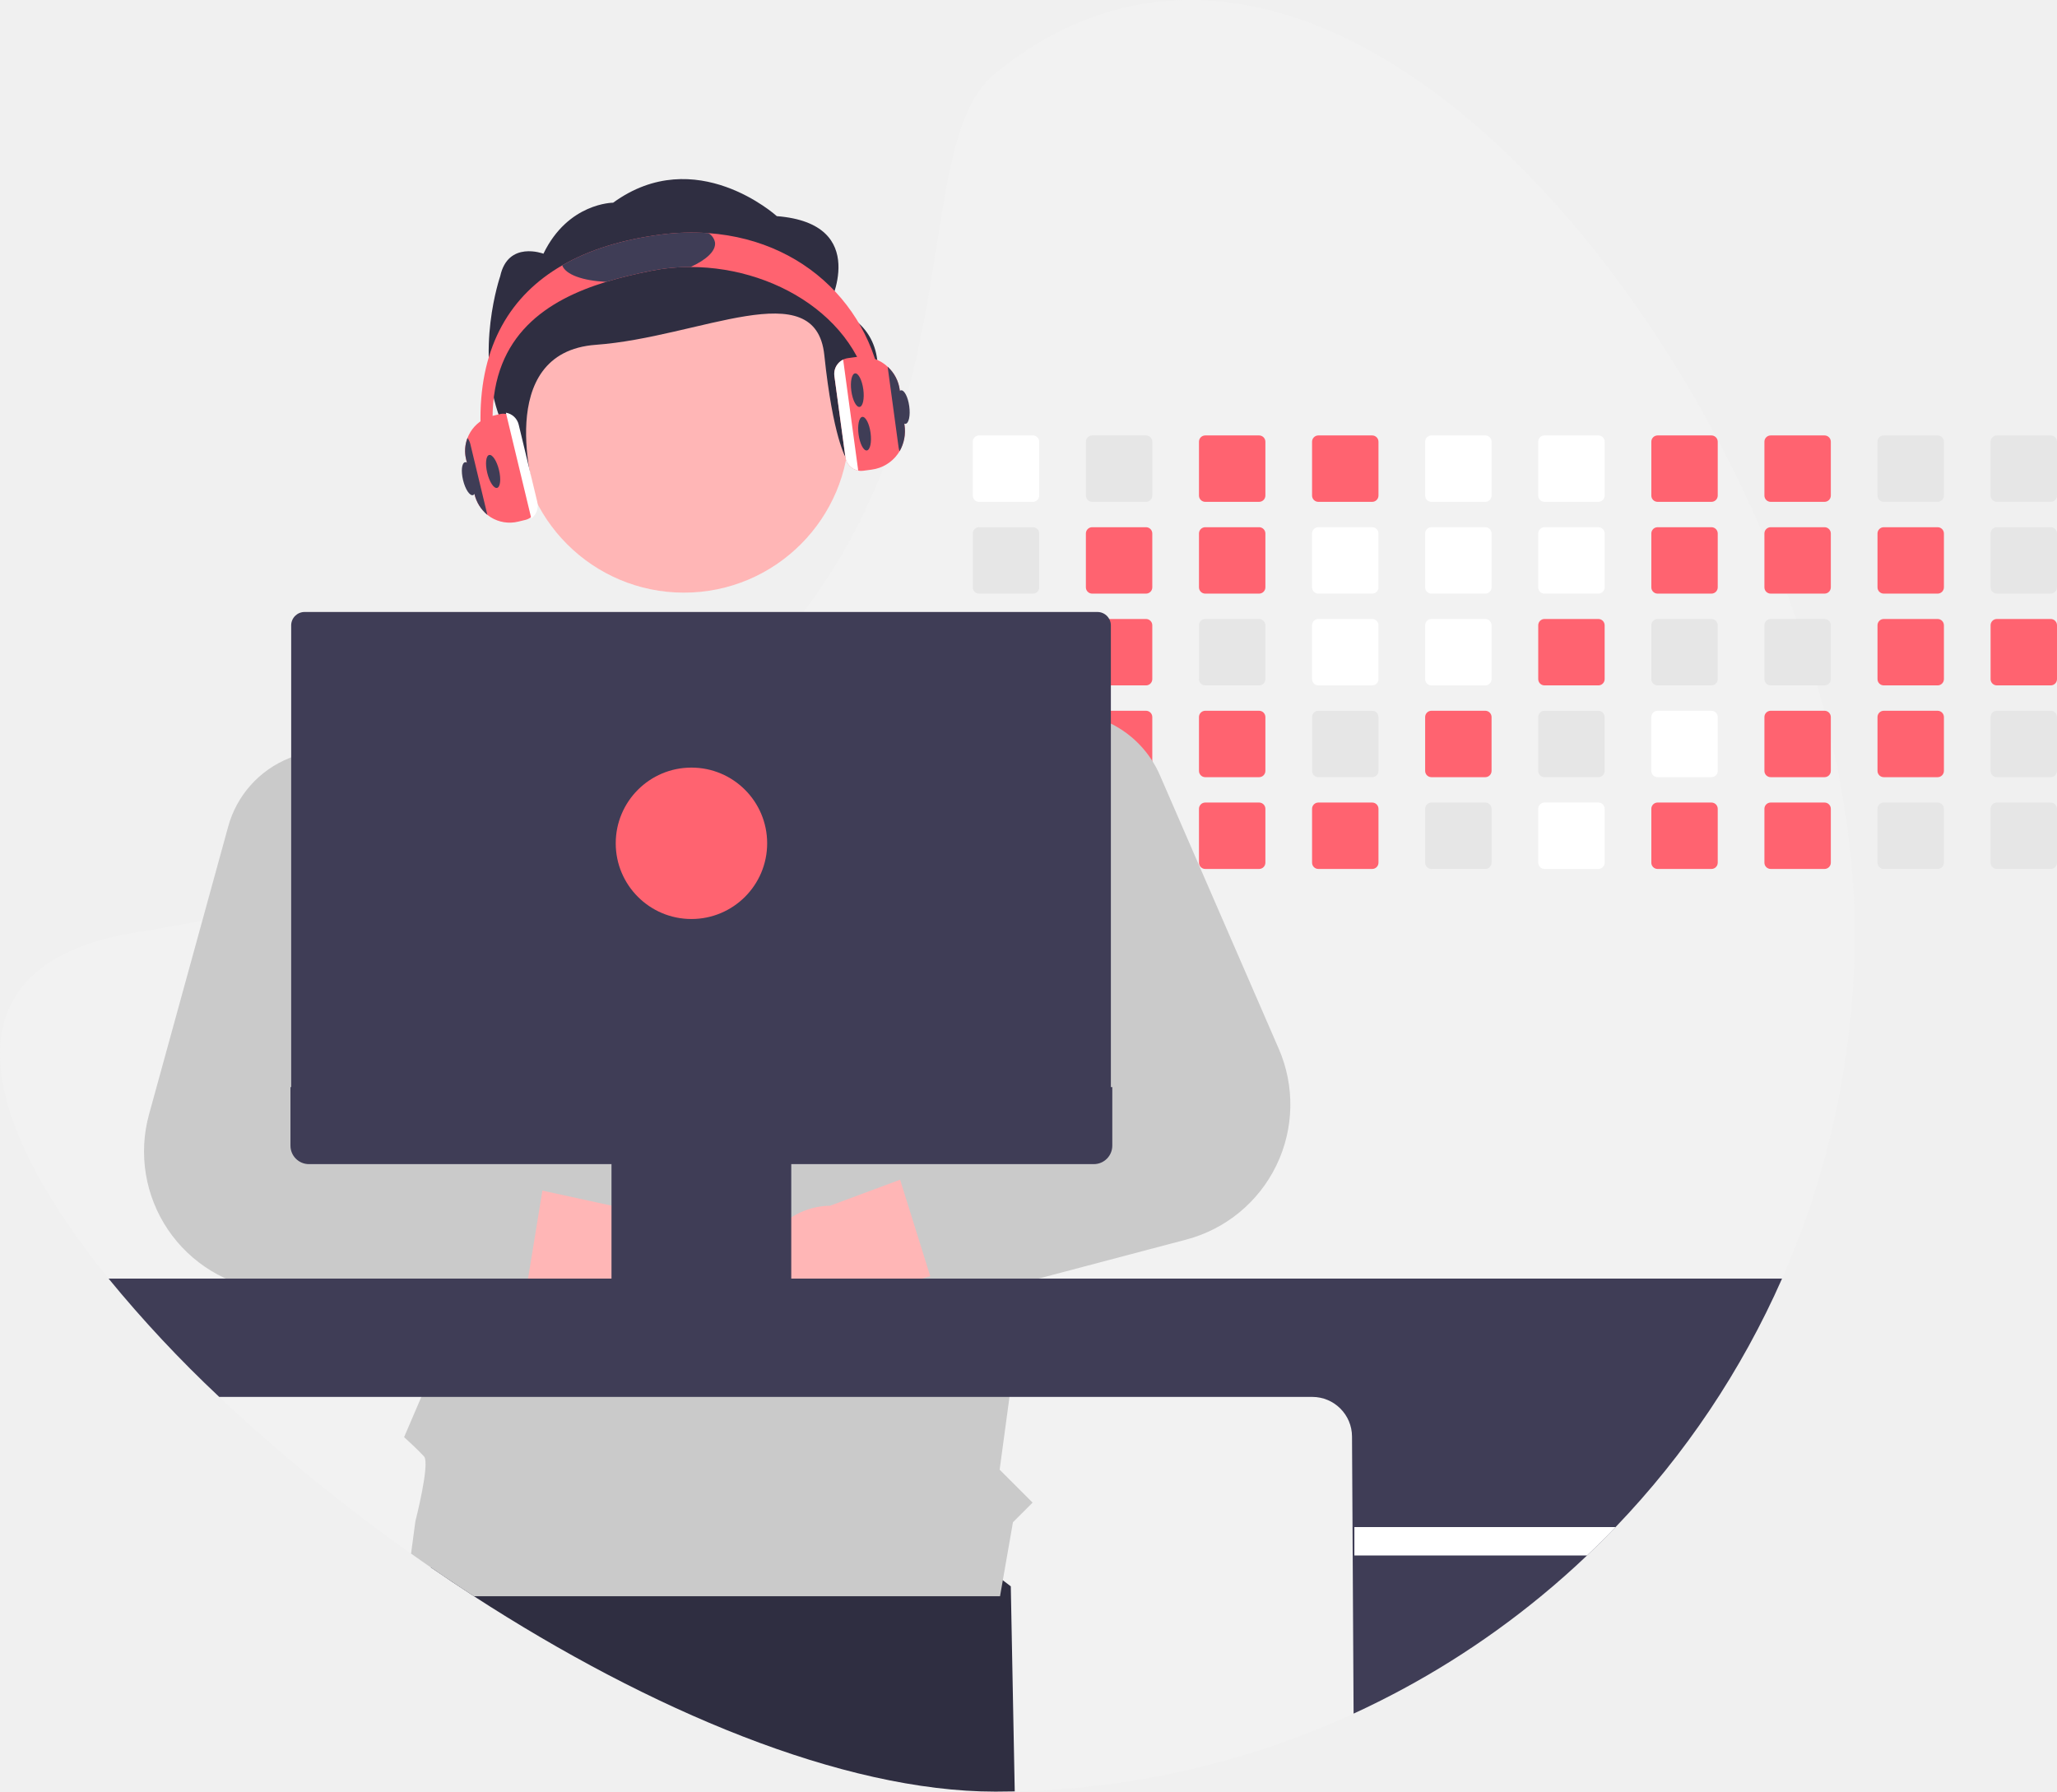
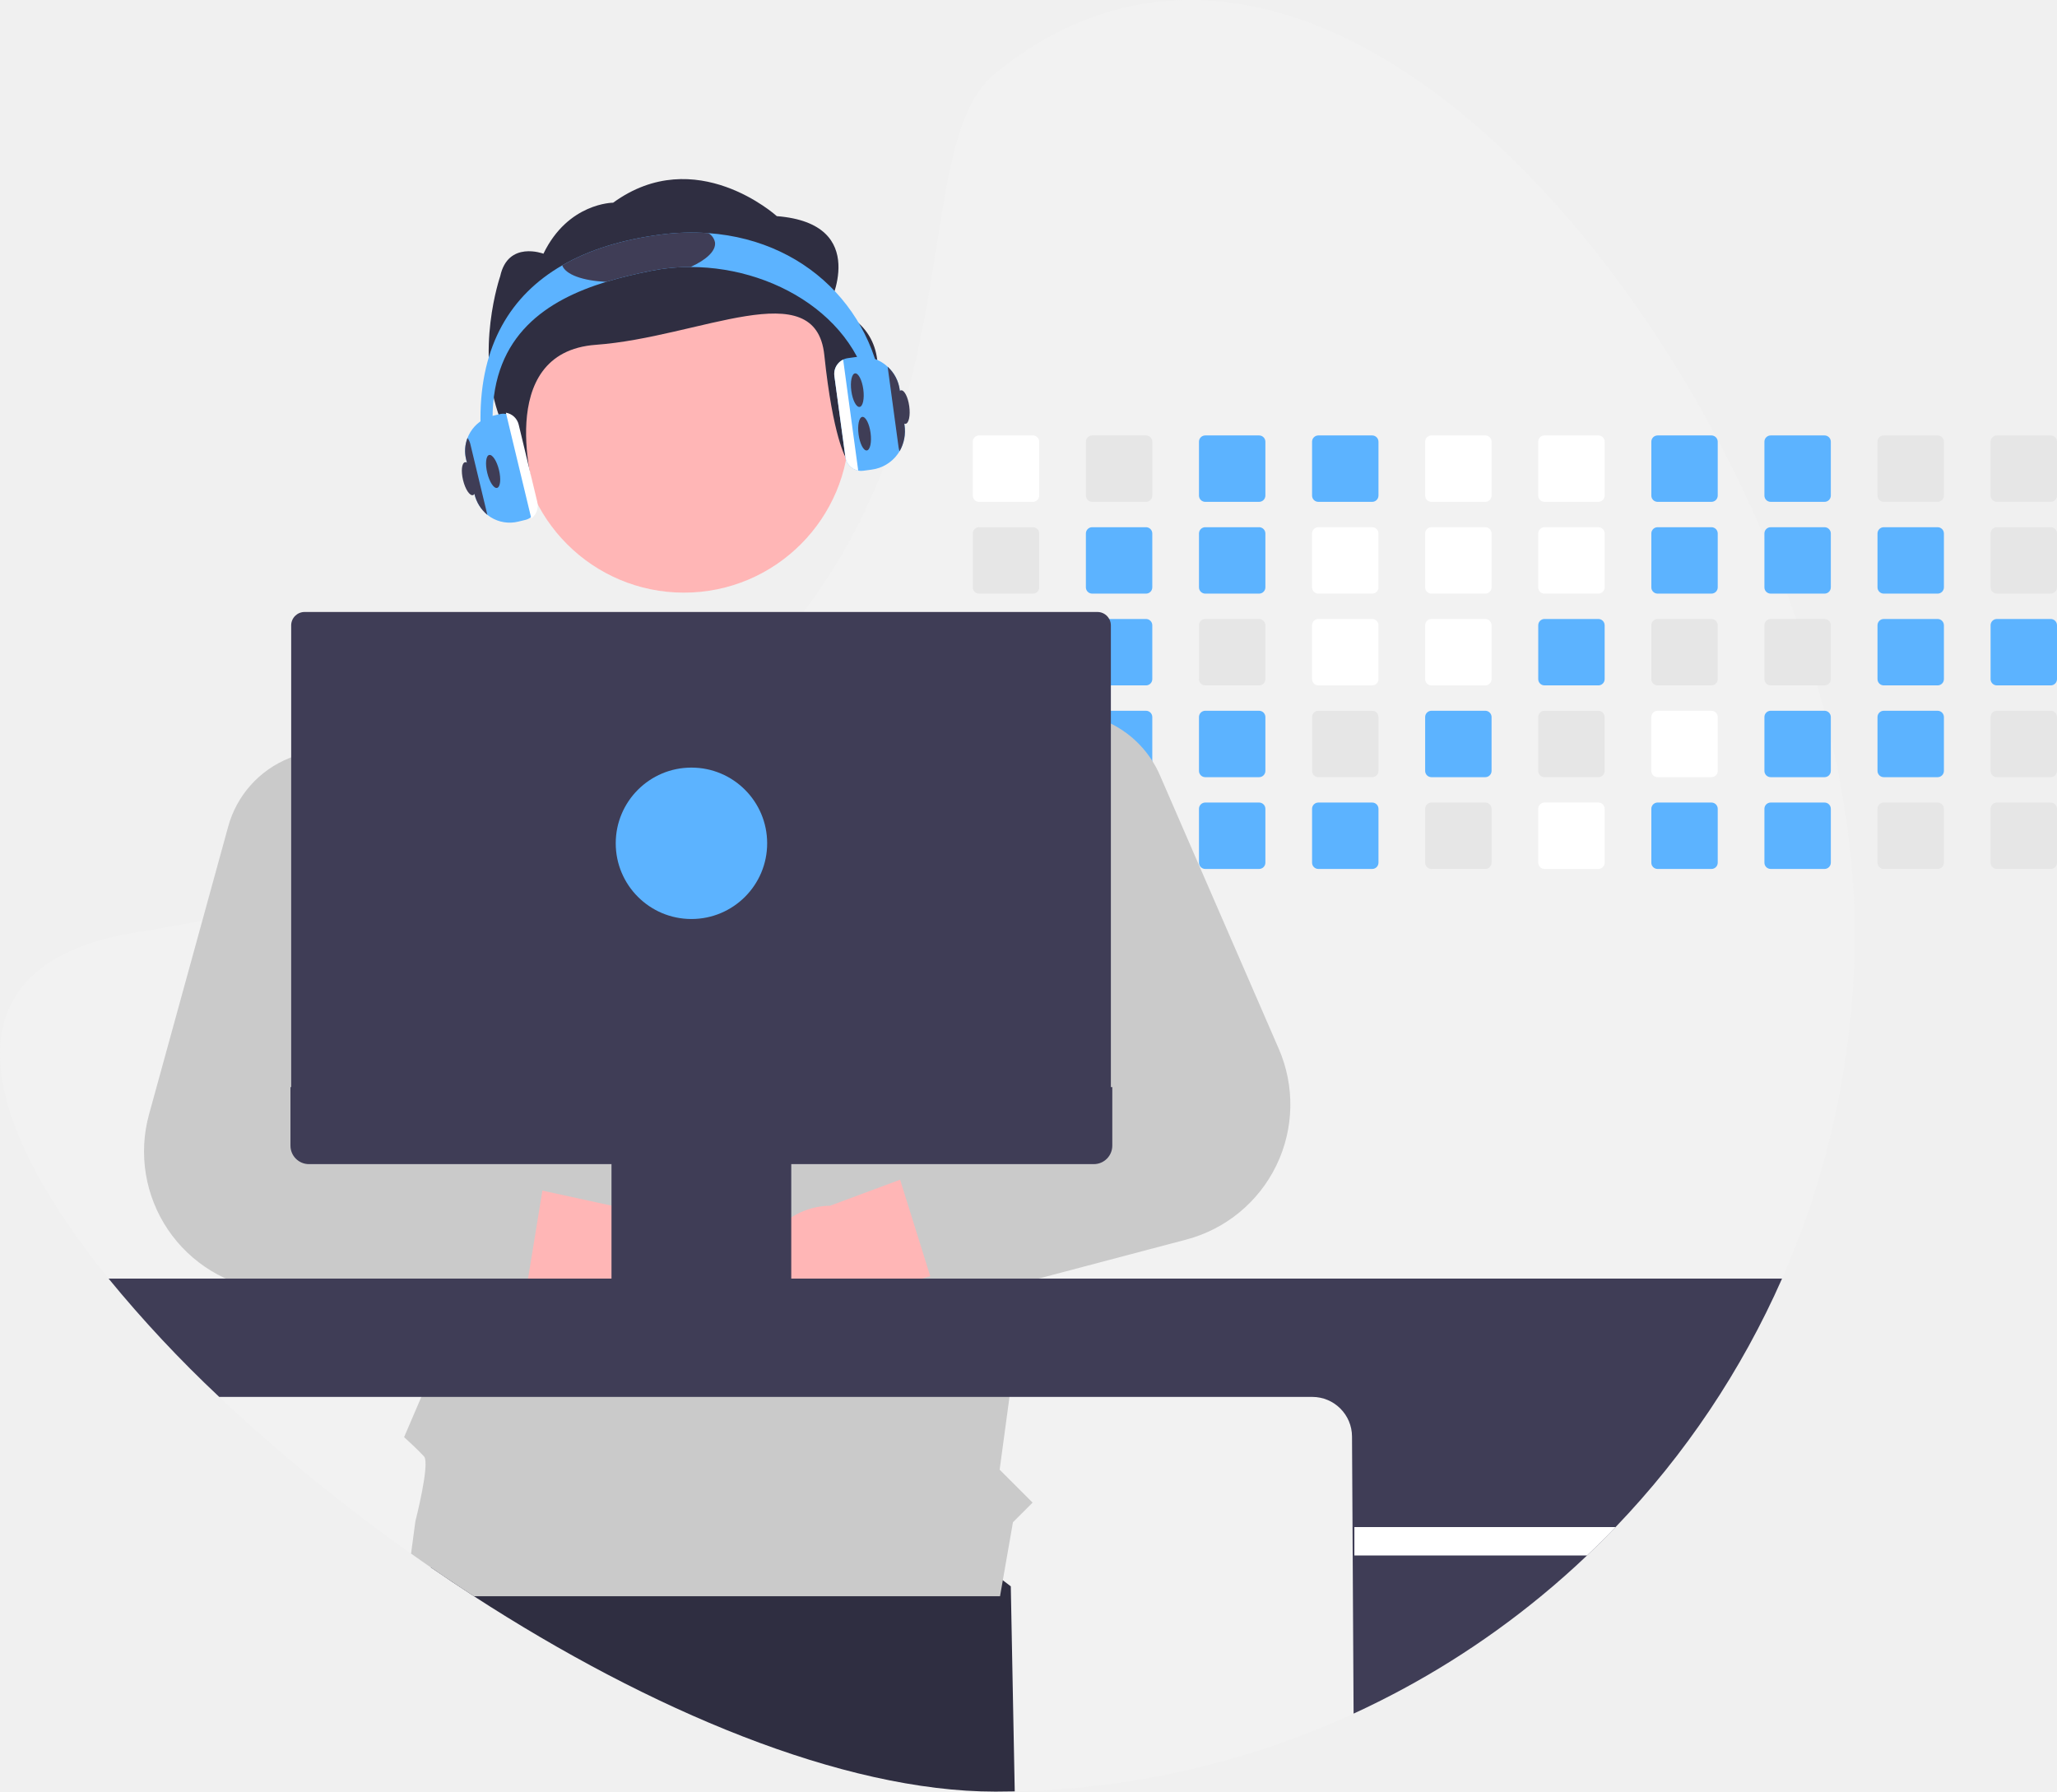
<svg xmlns="http://www.w3.org/2000/svg" id="f1b25b43-9e03-45b3-af71-047f5bd7d8f3" data-name="Layer 1" width="850.538" height="740.83" viewBox="0 0 850.538 740.83">
  <path d="M941.609,465.125a354.21,354.21,0,0,1-98.85,245.9q-5.745,6.015-11.8,11.74-9.225,8.775-19.07,16.87a353.934,353.934,0,0,1-217.58,80.69q-3.975.09-7.98.09c-63.43,0-143.21-33.88-215.61-80.78q-8.985-5.82-17.81-11.91-4.125-2.82-8.21-5.72a730.43,730.43,0,0,1-79.32-64.8,514.116,514.116,0,0,1-45.75-48.92c-55.63-68.62-67.9-130.45,11.41-143.16q14.085-2.25,27.34-4.81,19.2-3.69,36.75-7.97,23.64-5.745,44.42-12.46,6.99-2.25,13.66-4.59c65.74-23.09,109.74-53.2,139.69-85.87q7.62-8.295,14.05-16.79a236.055,236.055,0,0,0,17.83-27.12,254.898,254.898,0,0,0,18.41-41.05l.27-.78c23.83-68.74,16.58-132.5,42.87-153.84,112.38-91.23,252.29,38.69,317.96,191.9q4.965,11.58,9.34,23.3,1.965,5.235,3.79,10.49,4.8,13.695,8.71,27.46,1.5,5.25,2.86,10.49c.97,3.77,1.9,7.53,2.76,11.29C938.139,412.305,941.609,439.455,941.609,465.125Z" transform="translate(-174.731 -79.58524)" fill="#f2f2f2" />
  <path d="M594.309,820.325q-3.975.09-7.98.09c-63.43,0-143.21-33.88-215.61-80.78q-8.985-5.82-17.81-11.91l5.16-31.4,156.21-20.74,78.4,59.95Z" transform="translate(-174.731 -79.58524)" fill="#2f2e41" />
  <path d="M601.829,259.635h-22.26a2.601,2.601,0,0,0-2.6,2.6v22.27a2.593,2.593,0,0,0,2.6,2.59h22.26a2.599,2.599,0,0,0,2.6-2.59v-22.27A2.608,2.608,0,0,0,601.829,259.635Z" transform="translate(-174.731 -79.58524)" fill="#fff" />
  <path d="M601.829,297.585h-22.26a2.601,2.601,0,0,0-2.6,2.6v22.27a2.593,2.593,0,0,0,2.6,2.59h22.26a2.599,2.599,0,0,0,2.6-2.59v-22.27A2.608,2.608,0,0,0,601.829,297.585Z" transform="translate(-174.731 -79.58524)" fill="#e6e6e6" />
  <path d="M601.829,335.535h-22.26a2.601,2.601,0,0,0-2.6,2.6v22.26a2.595,2.595,0,0,0,2.6,2.6h22.26a2.601,2.601,0,0,0,2.6-2.6v-22.26A2.608,2.608,0,0,0,601.829,335.535Z" transform="translate(-174.731 -79.58524)" fill="#e6e6e6" />
  <path d="M604.389,375.625a2.617,2.617,0,0,0-2.56-2.14h-22.26a2.601,2.601,0,0,0-2.6,2.6v22.26a2.595,2.595,0,0,0,2.6,2.6h22.26a2.601,2.601,0,0,0,2.6-2.6v-22.26A2.313,2.313,0,0,0,604.389,375.625Z" transform="translate(-174.731 -79.58524)" fill="#e6e6e6" />
  <path d="M602.839,411.635a2.634,2.634,0,0,0-1.01-.2h-22.26a2.595,2.595,0,0,0-2.6,2.6v22.26a2.588,2.588,0,0,0,2.6,2.6h22.26a2.601,2.601,0,0,0,2.6-2.6v-22.26A2.616,2.616,0,0,0,602.839,411.635Z" transform="translate(-174.731 -79.58524)" fill="#e6e6e6" />
  <path d="M648.589,259.635h-22.26a2.601,2.601,0,0,0-2.6,2.6v22.27a2.593,2.593,0,0,0,2.6,2.59h22.26a2.599,2.599,0,0,0,2.6-2.59v-22.27A2.608,2.608,0,0,0,648.589,259.635Z" transform="translate(-174.731 -79.58524)" fill="#e6e6e6" />
-   <path d="M648.589,297.585h-22.26a2.601,2.601,0,0,0-2.6,2.6v22.27a2.593,2.593,0,0,0,2.6,2.59h22.26a2.599,2.599,0,0,0,2.6-2.59v-22.27A2.608,2.608,0,0,0,648.589,297.585Z" transform="translate(-174.731 -79.58524)" fill="#ff6370" />
-   <path d="M648.589,335.535h-22.26a2.601,2.601,0,0,0-2.6,2.6v22.26a2.595,2.595,0,0,0,2.6,2.6h22.26a2.601,2.601,0,0,0,2.6-2.6v-22.26A2.608,2.608,0,0,0,648.589,335.535Z" transform="translate(-174.731 -79.58524)" fill="#ff6370" />
-   <path d="M648.589,373.485h-22.26a2.593,2.593,0,0,0-2.46,1.78,2.478,2.478,0,0,0-.14.82v22.26a2.595,2.595,0,0,0,2.6,2.6h22.26a2.601,2.601,0,0,0,2.6-2.6v-22.26A2.608,2.608,0,0,0,648.589,373.485Z" transform="translate(-174.731 -79.58524)" fill="#ff6370" />
+   <path d="M648.589,297.585h-22.26a2.601,2.601,0,0,0-2.6,2.6v22.27a2.593,2.593,0,0,0,2.6,2.59h22.26a2.599,2.599,0,0,0,2.6-2.59v-22.27A2.608,2.608,0,0,0,648.589,297.585Z" transform="translate(-174.731 -79.58524)" fill="#5cb3ff" />
+   <path d="M648.589,335.535h-22.26a2.601,2.601,0,0,0-2.6,2.6v22.26a2.595,2.595,0,0,0,2.6,2.6h22.26a2.601,2.601,0,0,0,2.6-2.6v-22.26A2.608,2.608,0,0,0,648.589,335.535Z" transform="translate(-174.731 -79.58524)" fill="#5cb3ff" />
+   <path d="M648.589,373.485h-22.26a2.593,2.593,0,0,0-2.46,1.78,2.478,2.478,0,0,0-.14.82v22.26a2.595,2.595,0,0,0,2.6,2.6h22.26a2.601,2.601,0,0,0,2.6-2.6v-22.26A2.608,2.608,0,0,0,648.589,373.485Z" transform="translate(-174.731 -79.58524)" fill="#5cb3ff" />
  <path d="M648.589,411.435h-22.26a2.595,2.595,0,0,0-2.6,2.6v22.26a2.595,2.595,0,0,0,2.6,2.6h22.26a2.601,2.601,0,0,0,2.6-2.6v-22.26A2.601,2.601,0,0,0,648.589,411.435Z" transform="translate(-174.731 -79.58524)" fill="#e6e6e6" />
-   <path d="M695.349,259.635h-22.26a2.601,2.601,0,0,0-2.6,2.6v22.27a2.593,2.593,0,0,0,2.6,2.59h22.26a2.599,2.599,0,0,0,2.6-2.59v-22.27A2.608,2.608,0,0,0,695.349,259.635Z" transform="translate(-174.731 -79.58524)" fill="#ff6370" />
-   <path d="M695.349,297.585h-22.26a2.601,2.601,0,0,0-2.6,2.6v22.27a2.593,2.593,0,0,0,2.6,2.59h22.26a2.599,2.599,0,0,0,2.6-2.59v-22.27A2.608,2.608,0,0,0,695.349,297.585Z" transform="translate(-174.731 -79.58524)" fill="#ff6370" />
+   <path d="M695.349,259.635h-22.26a2.601,2.601,0,0,0-2.6,2.6v22.27a2.593,2.593,0,0,0,2.6,2.59h22.26a2.599,2.599,0,0,0,2.6-2.59v-22.27A2.608,2.608,0,0,0,695.349,259.635Z" transform="translate(-174.731 -79.58524)" fill="#5cb3ff" />
+   <path d="M695.349,297.585h-22.26a2.601,2.601,0,0,0-2.6,2.6v22.27a2.593,2.593,0,0,0,2.6,2.59h22.26a2.599,2.599,0,0,0,2.6-2.59v-22.27A2.608,2.608,0,0,0,695.349,297.585Z" transform="translate(-174.731 -79.58524)" fill="#5cb3ff" />
  <path d="M695.349,335.535h-22.26a2.601,2.601,0,0,0-2.6,2.6v22.26a2.595,2.595,0,0,0,2.6,2.6h22.26a2.601,2.601,0,0,0,2.6-2.6v-22.26A2.608,2.608,0,0,0,695.349,335.535Z" transform="translate(-174.731 -79.58524)" fill="#e6e6e6" />
-   <path d="M695.349,373.485h-22.26a2.601,2.601,0,0,0-2.6,2.6v22.26a2.595,2.595,0,0,0,2.6,2.6h22.26a2.601,2.601,0,0,0,2.6-2.6v-22.26A2.608,2.608,0,0,0,695.349,373.485Z" transform="translate(-174.731 -79.58524)" fill="#ff6370" />
-   <path d="M695.349,411.435h-22.26a2.595,2.595,0,0,0-2.6,2.6v22.26a2.595,2.595,0,0,0,2.6,2.6h22.26a2.601,2.601,0,0,0,2.6-2.6v-22.26A2.601,2.601,0,0,0,695.349,411.435Z" transform="translate(-174.731 -79.58524)" fill="#ff6370" />
-   <path d="M742.109,259.635h-22.26a2.601,2.601,0,0,0-2.6,2.6v22.27a2.593,2.593,0,0,0,2.6,2.59h22.26a2.599,2.599,0,0,0,2.6-2.59v-22.27A2.608,2.608,0,0,0,742.109,259.635Z" transform="translate(-174.731 -79.58524)" fill="#ff6370" />
+   <path d="M695.349,373.485h-22.26a2.601,2.601,0,0,0-2.6,2.6v22.26a2.595,2.595,0,0,0,2.6,2.6h22.26a2.601,2.601,0,0,0,2.6-2.6v-22.26A2.608,2.608,0,0,0,695.349,373.485Z" transform="translate(-174.731 -79.58524)" fill="#5cb3ff" />
+   <path d="M695.349,411.435h-22.26a2.595,2.595,0,0,0-2.6,2.6v22.26a2.595,2.595,0,0,0,2.6,2.6h22.26a2.601,2.601,0,0,0,2.6-2.6v-22.26A2.601,2.601,0,0,0,695.349,411.435Z" transform="translate(-174.731 -79.58524)" fill="#5cb3ff" />
+   <path d="M742.109,259.635h-22.26a2.601,2.601,0,0,0-2.6,2.6v22.27a2.593,2.593,0,0,0,2.6,2.59h22.26a2.599,2.599,0,0,0,2.6-2.59v-22.27A2.608,2.608,0,0,0,742.109,259.635Z" transform="translate(-174.731 -79.58524)" fill="#5cb3ff" />
  <path d="M742.109,297.585h-22.26a2.601,2.601,0,0,0-2.6,2.6v22.27a2.593,2.593,0,0,0,2.6,2.59h22.26a2.599,2.599,0,0,0,2.6-2.59v-22.27A2.608,2.608,0,0,0,742.109,297.585Z" transform="translate(-174.731 -79.58524)" fill="#fff" />
  <path d="M742.109,335.535h-22.26a2.601,2.601,0,0,0-2.6,2.6v22.26a2.595,2.595,0,0,0,2.6,2.6h22.26a2.601,2.601,0,0,0,2.6-2.6v-22.26A2.608,2.608,0,0,0,742.109,335.535Z" transform="translate(-174.731 -79.58524)" fill="#fff" />
  <path d="M742.109,373.485h-22.26a2.601,2.601,0,0,0-2.6,2.6v22.26a2.595,2.595,0,0,0,2.6,2.6h22.26a2.601,2.601,0,0,0,2.6-2.6v-22.26A2.608,2.608,0,0,0,742.109,373.485Z" transform="translate(-174.731 -79.58524)" fill="#e6e6e6" />
-   <path d="M742.109,411.435h-22.26a2.595,2.595,0,0,0-2.6,2.6v22.26a2.595,2.595,0,0,0,2.6,2.6h22.26a2.601,2.601,0,0,0,2.6-2.6v-22.26A2.601,2.601,0,0,0,742.109,411.435Z" transform="translate(-174.731 -79.58524)" fill="#ff6370" />
+   <path d="M742.109,411.435h-22.26a2.595,2.595,0,0,0-2.6,2.6v22.26a2.595,2.595,0,0,0,2.6,2.6h22.26a2.601,2.601,0,0,0,2.6-2.6v-22.26A2.601,2.601,0,0,0,742.109,411.435Z" transform="translate(-174.731 -79.58524)" fill="#5cb3ff" />
  <path d="M788.869,259.635h-22.27a2.599,2.599,0,0,0-2.59,2.6v22.27a2.591,2.591,0,0,0,2.59,2.59h22.27a2.599,2.599,0,0,0,2.6-2.59v-22.27A2.608,2.608,0,0,0,788.869,259.635Z" transform="translate(-174.731 -79.58524)" fill="#fff" />
  <path d="M788.869,297.585h-22.27a2.599,2.599,0,0,0-2.59,2.6v22.27a2.59,2.59,0,0,0,2.59,2.59h22.27a2.599,2.599,0,0,0,2.6-2.59v-22.27A2.608,2.608,0,0,0,788.869,297.585Z" transform="translate(-174.731 -79.58524)" fill="#fff" />
  <path d="M788.869,335.535h-22.27a2.599,2.599,0,0,0-2.59,2.6v22.26a2.593,2.593,0,0,0,2.59,2.6h22.27a2.601,2.601,0,0,0,2.6-2.6v-22.26A2.608,2.608,0,0,0,788.869,335.535Z" transform="translate(-174.731 -79.58524)" fill="#fff" />
-   <path d="M788.869,373.485h-22.27a2.599,2.599,0,0,0-2.59,2.6v22.26a2.593,2.593,0,0,0,2.59,2.6h22.27a2.601,2.601,0,0,0,2.6-2.6v-22.26A2.608,2.608,0,0,0,788.869,373.485Z" transform="translate(-174.731 -79.58524)" fill="#ff6370" />
+   <path d="M788.869,373.485h-22.27a2.599,2.599,0,0,0-2.59,2.6v22.26a2.593,2.593,0,0,0,2.59,2.6h22.27a2.601,2.601,0,0,0,2.6-2.6v-22.26A2.608,2.608,0,0,0,788.869,373.485Z" transform="translate(-174.731 -79.58524)" fill="#5cb3ff" />
  <path d="M788.869,411.435h-22.27a2.593,2.593,0,0,0-2.59,2.6v22.26a2.593,2.593,0,0,0,2.59,2.6h22.27a2.601,2.601,0,0,0,2.6-2.6v-22.26A2.601,2.601,0,0,0,788.869,411.435Z" transform="translate(-174.731 -79.58524)" fill="#e6e6e6" />
  <path d="M835.629,259.635h-22.27a2.599,2.599,0,0,0-2.59,2.6v22.27a2.591,2.591,0,0,0,2.59,2.59h22.27a2.599,2.599,0,0,0,2.6-2.59v-22.27A2.608,2.608,0,0,0,835.629,259.635Z" transform="translate(-174.731 -79.58524)" fill="#fff" />
  <path d="M835.629,297.585h-22.27a2.599,2.599,0,0,0-2.59,2.6v22.27a2.59,2.59,0,0,0,2.59,2.59h22.27a2.599,2.599,0,0,0,2.6-2.59v-22.27A2.608,2.608,0,0,0,835.629,297.585Z" transform="translate(-174.731 -79.58524)" fill="#fff" />
-   <path d="M835.629,335.535h-22.27a2.599,2.599,0,0,0-2.59,2.6v22.26a2.593,2.593,0,0,0,2.59,2.6h22.27a2.601,2.601,0,0,0,2.6-2.6v-22.26A2.608,2.608,0,0,0,835.629,335.535Z" transform="translate(-174.731 -79.58524)" fill="#ff6370" />
+   <path d="M835.629,335.535h-22.27a2.599,2.599,0,0,0-2.59,2.6v22.26a2.593,2.593,0,0,0,2.59,2.6h22.27a2.601,2.601,0,0,0,2.6-2.6v-22.26A2.608,2.608,0,0,0,835.629,335.535Z" transform="translate(-174.731 -79.58524)" fill="#5cb3ff" />
  <path d="M835.629,373.485h-22.27a2.599,2.599,0,0,0-2.59,2.6v22.26a2.593,2.593,0,0,0,2.59,2.6h22.27a2.601,2.601,0,0,0,2.6-2.6v-22.26A2.608,2.608,0,0,0,835.629,373.485Z" transform="translate(-174.731 -79.58524)" fill="#e6e6e6" />
  <path d="M835.629,411.435h-22.27a2.593,2.593,0,0,0-2.59,2.6v22.26a2.593,2.593,0,0,0,2.59,2.6h22.27a2.601,2.601,0,0,0,2.6-2.6v-22.26A2.601,2.601,0,0,0,835.629,411.435Z" transform="translate(-174.731 -79.58524)" fill="#fff" />
-   <path d="M882.389,259.635h-22.27a2.599,2.599,0,0,0-2.59,2.6v22.27a2.591,2.591,0,0,0,2.59,2.59h22.27a2.599,2.599,0,0,0,2.6-2.59v-22.27A2.608,2.608,0,0,0,882.389,259.635Z" transform="translate(-174.731 -79.58524)" fill="#ff6370" />
-   <path d="M882.389,297.585h-22.27a2.599,2.599,0,0,0-2.59,2.6v22.27a2.59,2.59,0,0,0,2.59,2.59h22.27a2.599,2.599,0,0,0,2.6-2.59v-22.27A2.608,2.608,0,0,0,882.389,297.585Z" transform="translate(-174.731 -79.58524)" fill="#ff6370" />
+   <path d="M882.389,259.635h-22.27a2.599,2.599,0,0,0-2.59,2.6v22.27a2.591,2.591,0,0,0,2.59,2.59h22.27a2.599,2.599,0,0,0,2.6-2.59v-22.27A2.608,2.608,0,0,0,882.389,259.635Z" transform="translate(-174.731 -79.58524)" fill="#5cb3ff" />
+   <path d="M882.389,297.585h-22.27a2.599,2.599,0,0,0-2.59,2.6v22.27a2.59,2.59,0,0,0,2.59,2.59h22.27a2.599,2.599,0,0,0,2.6-2.59v-22.27A2.608,2.608,0,0,0,882.389,297.585Z" transform="translate(-174.731 -79.58524)" fill="#5cb3ff" />
  <path d="M882.389,335.535h-22.27a2.599,2.599,0,0,0-2.59,2.6v22.26a2.593,2.593,0,0,0,2.59,2.6h22.27a2.601,2.601,0,0,0,2.6-2.6v-22.26A2.608,2.608,0,0,0,882.389,335.535Z" transform="translate(-174.731 -79.58524)" fill="#e6e6e6" />
  <path d="M882.389,373.485h-22.27a2.599,2.599,0,0,0-2.59,2.6v22.26a2.593,2.593,0,0,0,2.59,2.6h22.27a2.601,2.601,0,0,0,2.6-2.6v-22.26A2.608,2.608,0,0,0,882.389,373.485Z" transform="translate(-174.731 -79.58524)" fill="#fff" />
-   <path d="M882.389,411.435h-22.27a2.593,2.593,0,0,0-2.59,2.6v22.26a2.593,2.593,0,0,0,2.59,2.6h22.27a2.601,2.601,0,0,0,2.6-2.6v-22.26A2.601,2.601,0,0,0,882.389,411.435Z" transform="translate(-174.731 -79.58524)" fill="#ff6370" />
-   <path d="M929.149,259.635h-22.27a2.599,2.599,0,0,0-2.59,2.6v22.27a2.591,2.591,0,0,0,2.59,2.59h22.27a2.599,2.599,0,0,0,2.6-2.59v-22.27A2.608,2.608,0,0,0,929.149,259.635Z" transform="translate(-174.731 -79.58524)" fill="#ff6370" />
-   <path d="M929.149,297.585h-22.27a2.599,2.599,0,0,0-2.59,2.6v22.27a2.59,2.59,0,0,0,2.59,2.59h22.27a2.599,2.599,0,0,0,2.6-2.59v-22.27A2.608,2.608,0,0,0,929.149,297.585Z" transform="translate(-174.731 -79.58524)" fill="#ff6370" />
+   <path d="M882.389,411.435h-22.27a2.593,2.593,0,0,0-2.59,2.6v22.26a2.593,2.593,0,0,0,2.59,2.6h22.27a2.601,2.601,0,0,0,2.6-2.6v-22.26A2.601,2.601,0,0,0,882.389,411.435Z" transform="translate(-174.731 -79.58524)" fill="#5cb3ff" />
+   <path d="M929.149,259.635h-22.27a2.599,2.599,0,0,0-2.59,2.6v22.27a2.591,2.591,0,0,0,2.59,2.59h22.27a2.599,2.599,0,0,0,2.6-2.59v-22.27A2.608,2.608,0,0,0,929.149,259.635Z" transform="translate(-174.731 -79.58524)" fill="#5cb3ff" />
+   <path d="M929.149,297.585h-22.27a2.599,2.599,0,0,0-2.59,2.6v22.27a2.59,2.59,0,0,0,2.59,2.59h22.27a2.599,2.599,0,0,0,2.6-2.59v-22.27A2.608,2.608,0,0,0,929.149,297.585Z" transform="translate(-174.731 -79.58524)" fill="#5cb3ff" />
  <path d="M929.149,335.535h-22.27a2.599,2.599,0,0,0-2.59,2.6v22.26a2.593,2.593,0,0,0,2.59,2.6h22.27a2.601,2.601,0,0,0,2.6-2.6v-22.26A2.608,2.608,0,0,0,929.149,335.535Z" transform="translate(-174.731 -79.58524)" fill="#e6e6e6" />
-   <path d="M929.149,373.485h-22.27a2.599,2.599,0,0,0-2.59,2.6v22.26a2.593,2.593,0,0,0,2.59,2.6h22.27a2.601,2.601,0,0,0,2.6-2.6v-22.26A2.608,2.608,0,0,0,929.149,373.485Z" transform="translate(-174.731 -79.58524)" fill="#ff6370" />
-   <path d="M929.149,411.435h-22.27a2.593,2.593,0,0,0-2.59,2.6v22.26a2.593,2.593,0,0,0,2.59,2.6h22.27a2.601,2.601,0,0,0,2.6-2.6v-22.26A2.601,2.601,0,0,0,929.149,411.435Z" transform="translate(-174.731 -79.58524)" fill="#ff6370" />
+   <path d="M929.149,373.485h-22.27a2.599,2.599,0,0,0-2.59,2.6v22.26a2.593,2.593,0,0,0,2.59,2.6h22.27a2.601,2.601,0,0,0,2.6-2.6v-22.26A2.608,2.608,0,0,0,929.149,373.485Z" transform="translate(-174.731 -79.58524)" fill="#5cb3ff" />
+   <path d="M929.149,411.435h-22.27a2.593,2.593,0,0,0-2.59,2.6v22.26a2.593,2.593,0,0,0,2.59,2.6h22.27a2.601,2.601,0,0,0,2.6-2.6v-22.26A2.601,2.601,0,0,0,929.149,411.435Z" transform="translate(-174.731 -79.58524)" fill="#5cb3ff" />
  <path d="M975.909,259.635h-22.27a2.599,2.599,0,0,0-2.59,2.6v22.27a2.591,2.591,0,0,0,2.59,2.59h22.27a2.599,2.599,0,0,0,2.6-2.59v-22.27A2.608,2.608,0,0,0,975.909,259.635Z" transform="translate(-174.731 -79.58524)" fill="#e6e6e6" />
-   <path d="M975.909,297.585h-22.27a2.599,2.599,0,0,0-2.59,2.6v22.27a2.59,2.59,0,0,0,2.59,2.59h22.27a2.599,2.599,0,0,0,2.6-2.59v-22.27A2.608,2.608,0,0,0,975.909,297.585Z" transform="translate(-174.731 -79.58524)" fill="#ff6370" />
-   <path d="M975.909,335.535h-22.27a2.599,2.599,0,0,0-2.59,2.6v22.26a2.593,2.593,0,0,0,2.59,2.6h22.27a2.601,2.601,0,0,0,2.6-2.6v-22.26A2.608,2.608,0,0,0,975.909,335.535Z" transform="translate(-174.731 -79.58524)" fill="#ff6370" />
-   <path d="M975.909,373.485h-22.27a2.599,2.599,0,0,0-2.59,2.6v22.26a2.593,2.593,0,0,0,2.59,2.6h22.27a2.601,2.601,0,0,0,2.6-2.6v-22.26A2.608,2.608,0,0,0,975.909,373.485Z" transform="translate(-174.731 -79.58524)" fill="#ff6370" />
+   <path d="M975.909,297.585h-22.27a2.599,2.599,0,0,0-2.59,2.6v22.27a2.59,2.59,0,0,0,2.59,2.59h22.27a2.599,2.599,0,0,0,2.6-2.59v-22.27A2.608,2.608,0,0,0,975.909,297.585Z" transform="translate(-174.731 -79.58524)" fill="#5cb3ff" />
+   <path d="M975.909,335.535h-22.27a2.599,2.599,0,0,0-2.59,2.6v22.26a2.593,2.593,0,0,0,2.59,2.6h22.27a2.601,2.601,0,0,0,2.6-2.6v-22.26A2.608,2.608,0,0,0,975.909,335.535Z" transform="translate(-174.731 -79.58524)" fill="#5cb3ff" />
+   <path d="M975.909,373.485h-22.27a2.599,2.599,0,0,0-2.59,2.6v22.26a2.593,2.593,0,0,0,2.59,2.6h22.27a2.601,2.601,0,0,0,2.6-2.6v-22.26A2.608,2.608,0,0,0,975.909,373.485Z" transform="translate(-174.731 -79.58524)" fill="#5cb3ff" />
  <path d="M975.909,411.435h-22.27a2.593,2.593,0,0,0-2.59,2.6v22.26a2.593,2.593,0,0,0,2.59,2.6h22.27a2.601,2.601,0,0,0,2.6-2.6v-22.26A2.601,2.601,0,0,0,975.909,411.435Z" transform="translate(-174.731 -79.58524)" fill="#e6e6e6" />
  <path d="M1022.669,259.635h-22.27a2.599,2.599,0,0,0-2.59,2.6v22.27a2.591,2.591,0,0,0,2.59,2.59h22.27a2.599,2.599,0,0,0,2.6-2.59v-22.27A2.608,2.608,0,0,0,1022.669,259.635Z" transform="translate(-174.731 -79.58524)" fill="#e6e6e6" />
  <path d="M1022.669,297.585h-22.27a2.599,2.599,0,0,0-2.59,2.6v22.27a2.591,2.591,0,0,0,2.59,2.59h22.27a2.599,2.599,0,0,0,2.6-2.59v-22.27A2.608,2.608,0,0,0,1022.669,297.585Z" transform="translate(-174.731 -79.58524)" fill="#e6e6e6" />
-   <path d="M1022.669,335.535h-22.27a2.599,2.599,0,0,0-2.59,2.6v22.26a2.593,2.593,0,0,0,2.59,2.6h22.27a2.601,2.601,0,0,0,2.6-2.6v-22.26A2.608,2.608,0,0,0,1022.669,335.535Z" transform="translate(-174.731 -79.58524)" fill="#ff6370" />
+   <path d="M1022.669,335.535h-22.27a2.599,2.599,0,0,0-2.59,2.6v22.26a2.593,2.593,0,0,0,2.59,2.6h22.27a2.601,2.601,0,0,0,2.6-2.6v-22.26A2.608,2.608,0,0,0,1022.669,335.535Z" transform="translate(-174.731 -79.58524)" fill="#5cb3ff" />
  <path d="M1022.669,373.485h-22.27a2.599,2.599,0,0,0-2.59,2.6v22.26a2.593,2.593,0,0,0,2.59,2.6h22.27a2.601,2.601,0,0,0,2.6-2.6v-22.26A2.608,2.608,0,0,0,1022.669,373.485Z" transform="translate(-174.731 -79.58524)" fill="#e6e6e6" />
  <path d="M1022.669,411.435h-22.27a2.593,2.593,0,0,0-2.59,2.6v22.26a2.593,2.593,0,0,0,2.59,2.6h22.27a2.601,2.601,0,0,0,2.6-2.6v-22.26A2.601,2.601,0,0,0,1022.669,411.435Z" transform="translate(-174.731 -79.58524)" fill="#e6e6e6" />
  <polygon points="336.095 660.051 335.475 660.051 336.005 659.981 336.095 660.051" fill="#2f2e41" />
  <circle id="b6132315-04e2-4cdb-a713-107c9cd58b0b" data-name="ab6171fa-7d69-4734-b81c-8dff60f9761b" cx="282.814" cy="176.733" r="68.322" fill="#ffb6b6" />
  <path id="f4304bdd-ba2d-4fff-b404-410205410c5d" data-name="bf427902-b9bf-4946-b5d7-5c1c7e04535e" d="M517.377,206.226s17.869-34.161-21.444-37.266c0,0-33.515-30.402-67.676-5.558,0,0-18.633,0-28.823,21.086,0,0-14.655-5.558-17.876,9.317,0,0-10.723,31.055,0,59.005,10.723,27.95,14.285,31.055,14.285,31.055s-17.621-58.598,25.27-61.704,90.887-29.909,94.461,4.251,8.953,42.578,8.953,42.578S558.479,220.201,517.377,206.226Z" transform="translate(-174.731 -79.58524)" fill="#2f2e41" />
  <path d="M634.279,424.695l-.22,1.16-2.47,13.04-17.07,90.2-1.01,5.31-2.12,11.23-2.9,15.32-6.43,33.95-1.84,9.73-.69,3.65-.24,1.28-1.91,10.07-.58,3.04-4.66,34.53-4.07,30.09,13.62,13.62-8.12,8.12-5.33,30.53.01.07H370.719q-13.2-8.55-26.02-17.63l1.79-13.4s6.16-23.93,3.57-26.79c-2.58-2.86-8.24-7.97-8.24-7.97l7.13-16.64.99-2.31-1.66-34.43-.04-.83-.55-11.35-.07-1.46-.11-2.19-2.11-43.68-.04-.72-.64-13.24-.6-12.59-.26-5.31-2.57-53.13-1.74-36.08-1.52-31.41,6.11-2.07,65.35-22.21,27.07-35.19,56.34.42,27.58.21,46.02,42.68,10.47,5,.08.04,7.51,3.59,19.04,9.09,20.13,9.62,10.33,4.93Z" transform="translate(-174.731 -79.58524)" fill="#cacaca" />
  <path d="M443.84,637.136a30.286,30.286,0,0,1-40.664-22.43L296.617,599.588l37.043-41.902,95.511,20.78a30.45,30.45,0,0,1,14.669,58.67Z" transform="translate(-174.731 -79.58524)" fill="#ffb6b6" />
  <path d="M396.329,560.955a13.522,13.522,0,0,0-7.89-4.87l-43.72-9.09-4.49-.93a18.933,18.933,0,0,1-12.53-9.07,19.161,19.161,0,0,1-2.45-7.9,18.895,18.895,0,0,1,.89-7.48l15.15-45.65,9.83-29.62a41.792,41.792,0,0,0,2.09-11.05,43.349,43.349,0,0,0-9.07-28.89,42.693,42.693,0,0,0-49.01-13.64c-.25.09-.51.19-.76.29a42.583,42.583,0,0,0-25.31,28.41l-10.68,38.85-22.03,80.09a57.766,57.766,0,0,0,48.96,72.68l62.97,7.38,29.14,3.42a13.497,13.497,0,0,0,14.84-10.73,4.895,4.895,0,0,0,.11-.55l.7-4.32,5.93-36.38.06-.37A13.475,13.475,0,0,0,396.329,560.955Z" transform="translate(-174.731 -79.58524)" fill="#cacaca" />
  <path d="M511.714,638.302a30.286,30.286,0,0,0,37.094-27.94l103.362-29.994L609.588,544.109l-91.626,34.041a30.45,30.45,0,0,0-6.249,60.152Z" transform="translate(-174.731 -79.58524)" fill="#ffb6b6" />
  <path d="M703.489,513.275,654.329,400.135a42.819,42.819,0,0,0-20.27-21.35,43.356,43.356,0,0,0-8.78-3.2c-.47-.12-.94-.23-1.41-.32a42.132,42.132,0,0,0-19.48.36,42.814,42.814,0,0,0-27.34,21.73,1.004,1.004,0,0,0-.08.14,43.1,43.1,0,0,0-.37,38.85l.61,1.22,34.74,69.77a18.9,18.9,0,0,1-10.5,26.19l-2.44.88-43.88,15.85a13.497,13.497,0,0,0-8.33,16.79l.11.35,12.3,39.36c.06.18.12.36.19.54a7.054,7.054,0,0,0,.4.99,13.482,13.482,0,0,0,15.81,7.53l23.68-6.25,4.83-1.28,61.15-16.15a57.76,57.76,0,0,0,38.22-78.86Z" transform="translate(-174.731 -79.58524)" fill="#cacaca" />
  <path d="M219.629,608.285a514.116,514.116,0,0,0,45.75,48.92h451.97a16.446,16.446,0,0,1,16.42,16.43l.65,114.53a355.43,355.43,0,0,0,77.47-48.53q9.84-8.085,19.07-16.87,6.045-5.73,11.8-11.74a355.629,355.629,0,0,0,68.82-102.74Z" transform="translate(-174.731 -79.58524)" fill="#3f3d56" />
  <path d="M842.759,711.025q-5.745,6.015-11.8,11.74H734.749v-11.74Z" transform="translate(-174.731 -79.58524)" fill="#fff" />
  <path d="M633.379,335.535a5.538,5.538,0,0,0-4.87-2.9H300.669a5.555,5.555,0,0,0-5.54,5.55v196.22H634.059V338.185A5.385,5.385,0,0,0,633.379,335.535Z" transform="translate(-174.731 -79.58524)" fill="#3f3d56" />
  <path d="M294.832,529.092V553.306a7.644,7.644,0,0,0,7.644,7.644H427.573v47.787h-1.662a.993.993,0,0,0-.993.993v3.324a.993.993,0,0,0,.993.993h77.658a.993.993,0,0,0,.993-.993v-3.324a.993.993,0,0,0-.993-.993h-1.662V560.95H627.004a7.644,7.644,0,0,0,7.644-7.644V529.092Z" transform="translate(-174.731 -79.58524)" fill="#3f3d56" />
-   <circle cx="285.903" cy="348.704" r="31.306" fill="#ff6370" />
-   <path d="M540.399,252.585h-5c0-37.8-37.41-62.57-75.15-62.59a82.382,82.382,0,0,0-16.35,1.59c-6.06,1.21-12.35,2.66-18.53,4.55-24.37,7.47-46.97,21.91-46.97,56.45a78.591,78.591,0,0,0,2.54,19.88l-4.84,1.26a83.876,83.876,0,0,1-2.7-21.14c0-30.18,12.39-50.91,33.79-63.27,11.25-6.5,24.98-10.69,40.71-12.73a97.131,97.131,0,0,1,19.75-.6C511.049,179.105,540.399,212.385,540.399,252.585Z" transform="translate(-174.731 -79.58524)" fill="#ff6370" />
-   <path d="M548.729,255.355l-1.97-14.56a15.71,15.71,0,0,0-5-9.56,15.816,15.816,0,0,0-13.25-4l-3.13.43a6.524,6.524,0,0,0-4.35,2.53,6.548,6.548,0,0,0-1.29,4.87l4.55,33.54a6.577,6.577,0,0,0,5.3,5.57,6.154,6.154,0,0,0,1.22.12,6.499,6.499,0,0,0,.88-.06l3.5-.47a15.791,15.791,0,0,0,10.74-6.43c.27-.38.53-.77.77-1.17A16.748,16.748,0,0,0,548.729,255.355Z" transform="translate(-174.731 -79.58524)" fill="#ff6370" />
+   <circle cx="285.903" cy="348.704" r="31.306" fill="#5cb3ff" />
+   <path d="M540.399,252.585h-5c0-37.8-37.41-62.57-75.15-62.59a82.382,82.382,0,0,0-16.35,1.59c-6.06,1.21-12.35,2.66-18.53,4.55-24.37,7.47-46.97,21.91-46.97,56.45a78.591,78.591,0,0,0,2.54,19.88l-4.84,1.26a83.876,83.876,0,0,1-2.7-21.14c0-30.18,12.39-50.91,33.79-63.27,11.25-6.5,24.98-10.69,40.71-12.73a97.131,97.131,0,0,1,19.75-.6C511.049,179.105,540.399,212.385,540.399,252.585Z" transform="translate(-174.731 -79.58524)" fill="#5cb3ff" />
+   <path d="M548.729,255.355l-1.97-14.56a15.71,15.71,0,0,0-5-9.56,15.816,15.816,0,0,0-13.25-4l-3.13.43a6.524,6.524,0,0,0-4.35,2.53,6.548,6.548,0,0,0-1.29,4.87l4.55,33.54a6.577,6.577,0,0,0,5.3,5.57,6.154,6.154,0,0,0,1.22.12,6.499,6.499,0,0,0,.88-.06l3.5-.47a15.791,15.791,0,0,0,10.74-6.43c.27-.38.53-.77.77-1.17A16.748,16.748,0,0,0,548.729,255.355Z" transform="translate(-174.731 -79.58524)" fill="#5cb3ff" />
  <path d="M523.359,228.275a6.432,6.432,0,0,0-2.33,1.92,6.548,6.548,0,0,0-1.29,4.87l4.55,33.54a6.577,6.577,0,0,0,5.3,5.57Z" transform="translate(-174.731 -79.58524)" fill="#fff" />
  <path d="M548.729,255.355l-1.97-14.56a15.71,15.71,0,0,0-5-9.56l4.53,33.37a6.176,6.176,0,0,0,.41,1.56A16.748,16.748,0,0,0,548.729,255.355Z" transform="translate(-174.731 -79.58524)" fill="#3f3d56" />
  <ellipse cx="532.218" cy="258.909" rx="2.5" ry="7" transform="translate(-204.7047 -5.69071) rotate(-7.72549)" fill="#3f3d56" />
  <ellipse cx="529.218" cy="240.909" rx="2.5" ry="7" transform="translate(-202.3122 -6.25736) rotate(-7.72549)" fill="#3f3d56" />
  <ellipse cx="548.218" cy="247.909" rx="2.5" ry="7" transform="translate(-203.0808 -3.63971) rotate(-7.72549)" fill="#3f3d56" />
  <path d="M460.249,189.995a82.382,82.382,0,0,0-16.35,1.59c-6.06,1.21-12.35,2.66-18.53,4.55-9.65-.47-16.75-2.97-18.18-6.82,11.25-6.5,24.98-10.69,40.71-12.73a97.131,97.131,0,0,1,19.75-.6,5.727,5.727,0,0,1,2.72,3.82C470.839,183.285,466.869,186.985,460.249,189.995Z" transform="translate(-174.731 -79.58524)" fill="#3f3d56" />
-   <path d="M396.409,287.285l-7.7-32.01a6.024,6.024,0,0,0-4.88-4.55,6.733,6.733,0,0,0-1-.08,6.026,6.026,0,0,0-1.4.17l-2.98.72a14.904,14.904,0,0,0-10.99,17.96l3.45,14.36a15.845,15.845,0,0,0,5.34,8.62,14.045,14.045,0,0,0,1.36.97,14.809,14.809,0,0,0,11.37,1.84l2.97-.72a5.84,5.84,0,0,0,2.17-1.01A5.993,5.993,0,0,0,396.409,287.285Z" transform="translate(-174.731 -79.58524)" fill="#ff6370" />
+   <path d="M396.409,287.285l-7.7-32.01a6.024,6.024,0,0,0-4.88-4.55,6.733,6.733,0,0,0-1-.08,6.026,6.026,0,0,0-1.4.17l-2.98.72a14.904,14.904,0,0,0-10.99,17.96l3.45,14.36a15.845,15.845,0,0,0,5.34,8.62,14.045,14.045,0,0,0,1.36.97,14.809,14.809,0,0,0,11.37,1.84l2.97-.72a5.84,5.84,0,0,0,2.17-1.01A5.993,5.993,0,0,0,396.409,287.285Z" transform="translate(-174.731 -79.58524)" fill="#5cb3ff" />
  <ellipse cx="378.629" cy="274.523" rx="2.5" ry="7" transform="translate(-228.4506 16.61926) rotate(-13.53051)" fill="#3f3d56" />
  <ellipse cx="368.629" cy="277.523" rx="2.5" ry="7" transform="translate(-229.4301 14.36289) rotate(-13.53051)" fill="#3f3d56" />
  <path d="M396.899,287.165l-7.7-32.01a6.532,6.532,0,0,0-5.29-4.92l10.51,43.72A6.511,6.511,0,0,0,396.899,287.165Z" transform="translate(-174.731 -79.58524)" fill="#fff" />
  <path d="M369.199,263.155a6.476,6.476,0,0,0-1.17-2.45,14.725,14.725,0,0,0-.57,8.79l3.45,14.36a15.845,15.845,0,0,0,5.34,8.62Z" transform="translate(-174.731 -79.58524)" fill="#3f3d56" />
</svg>
